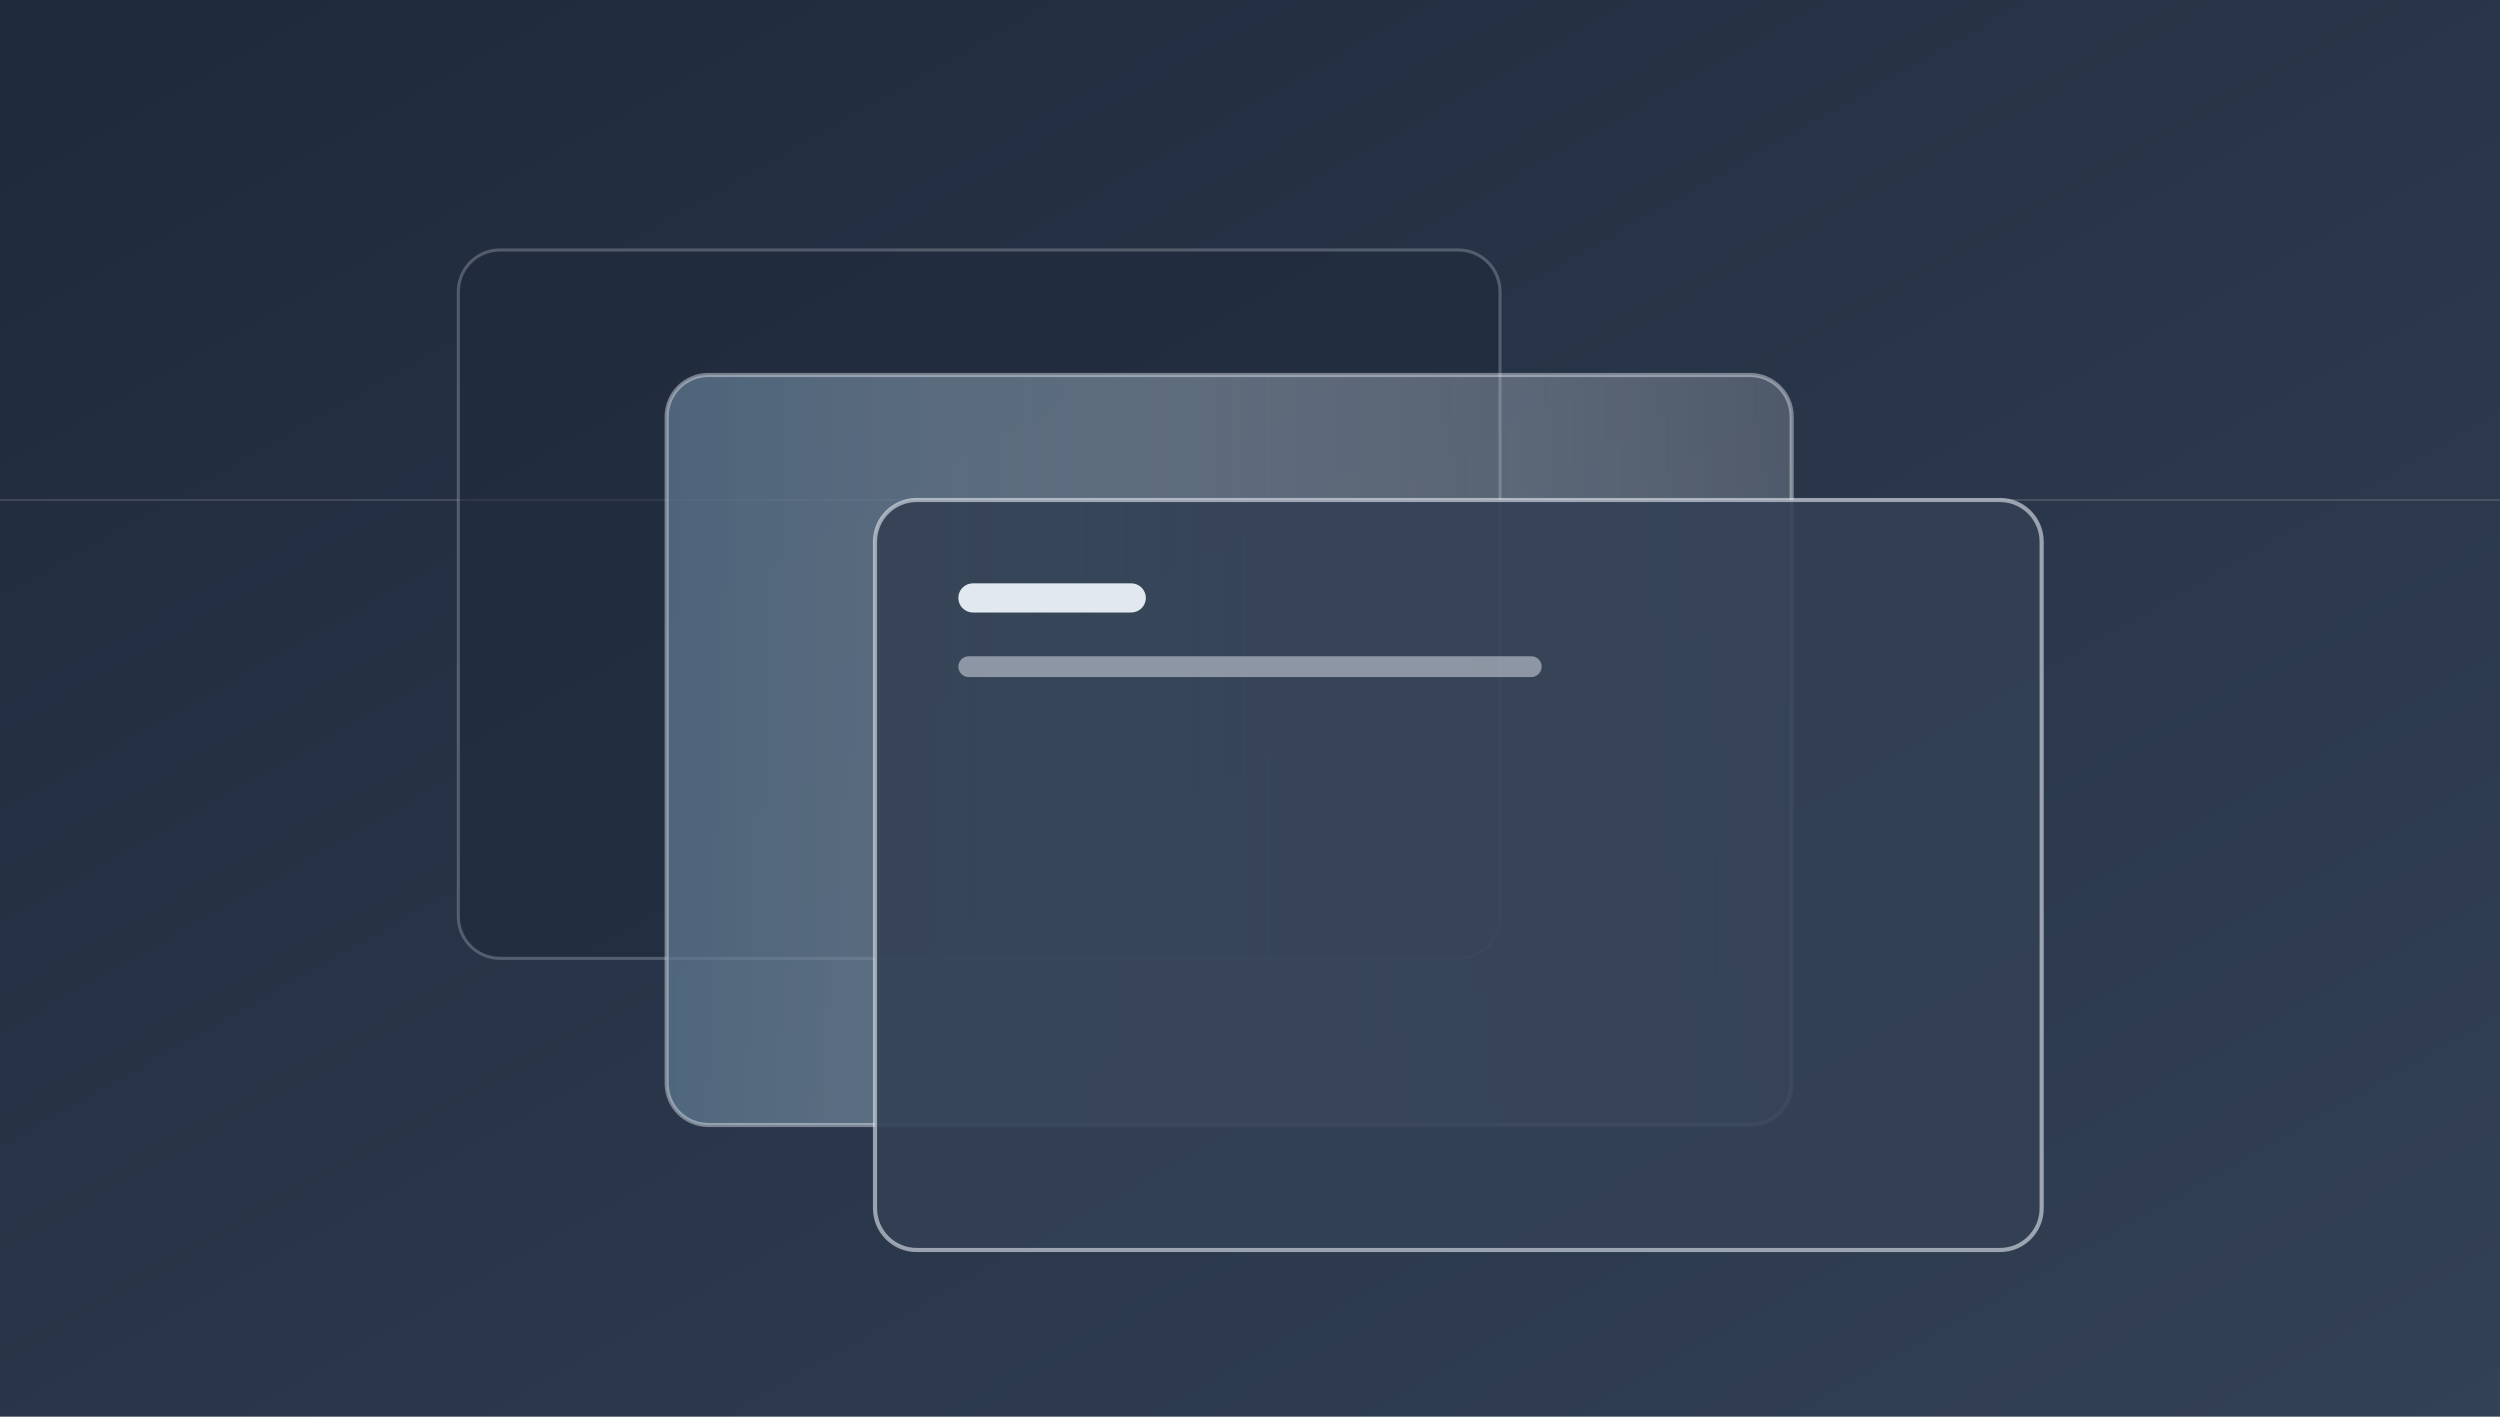
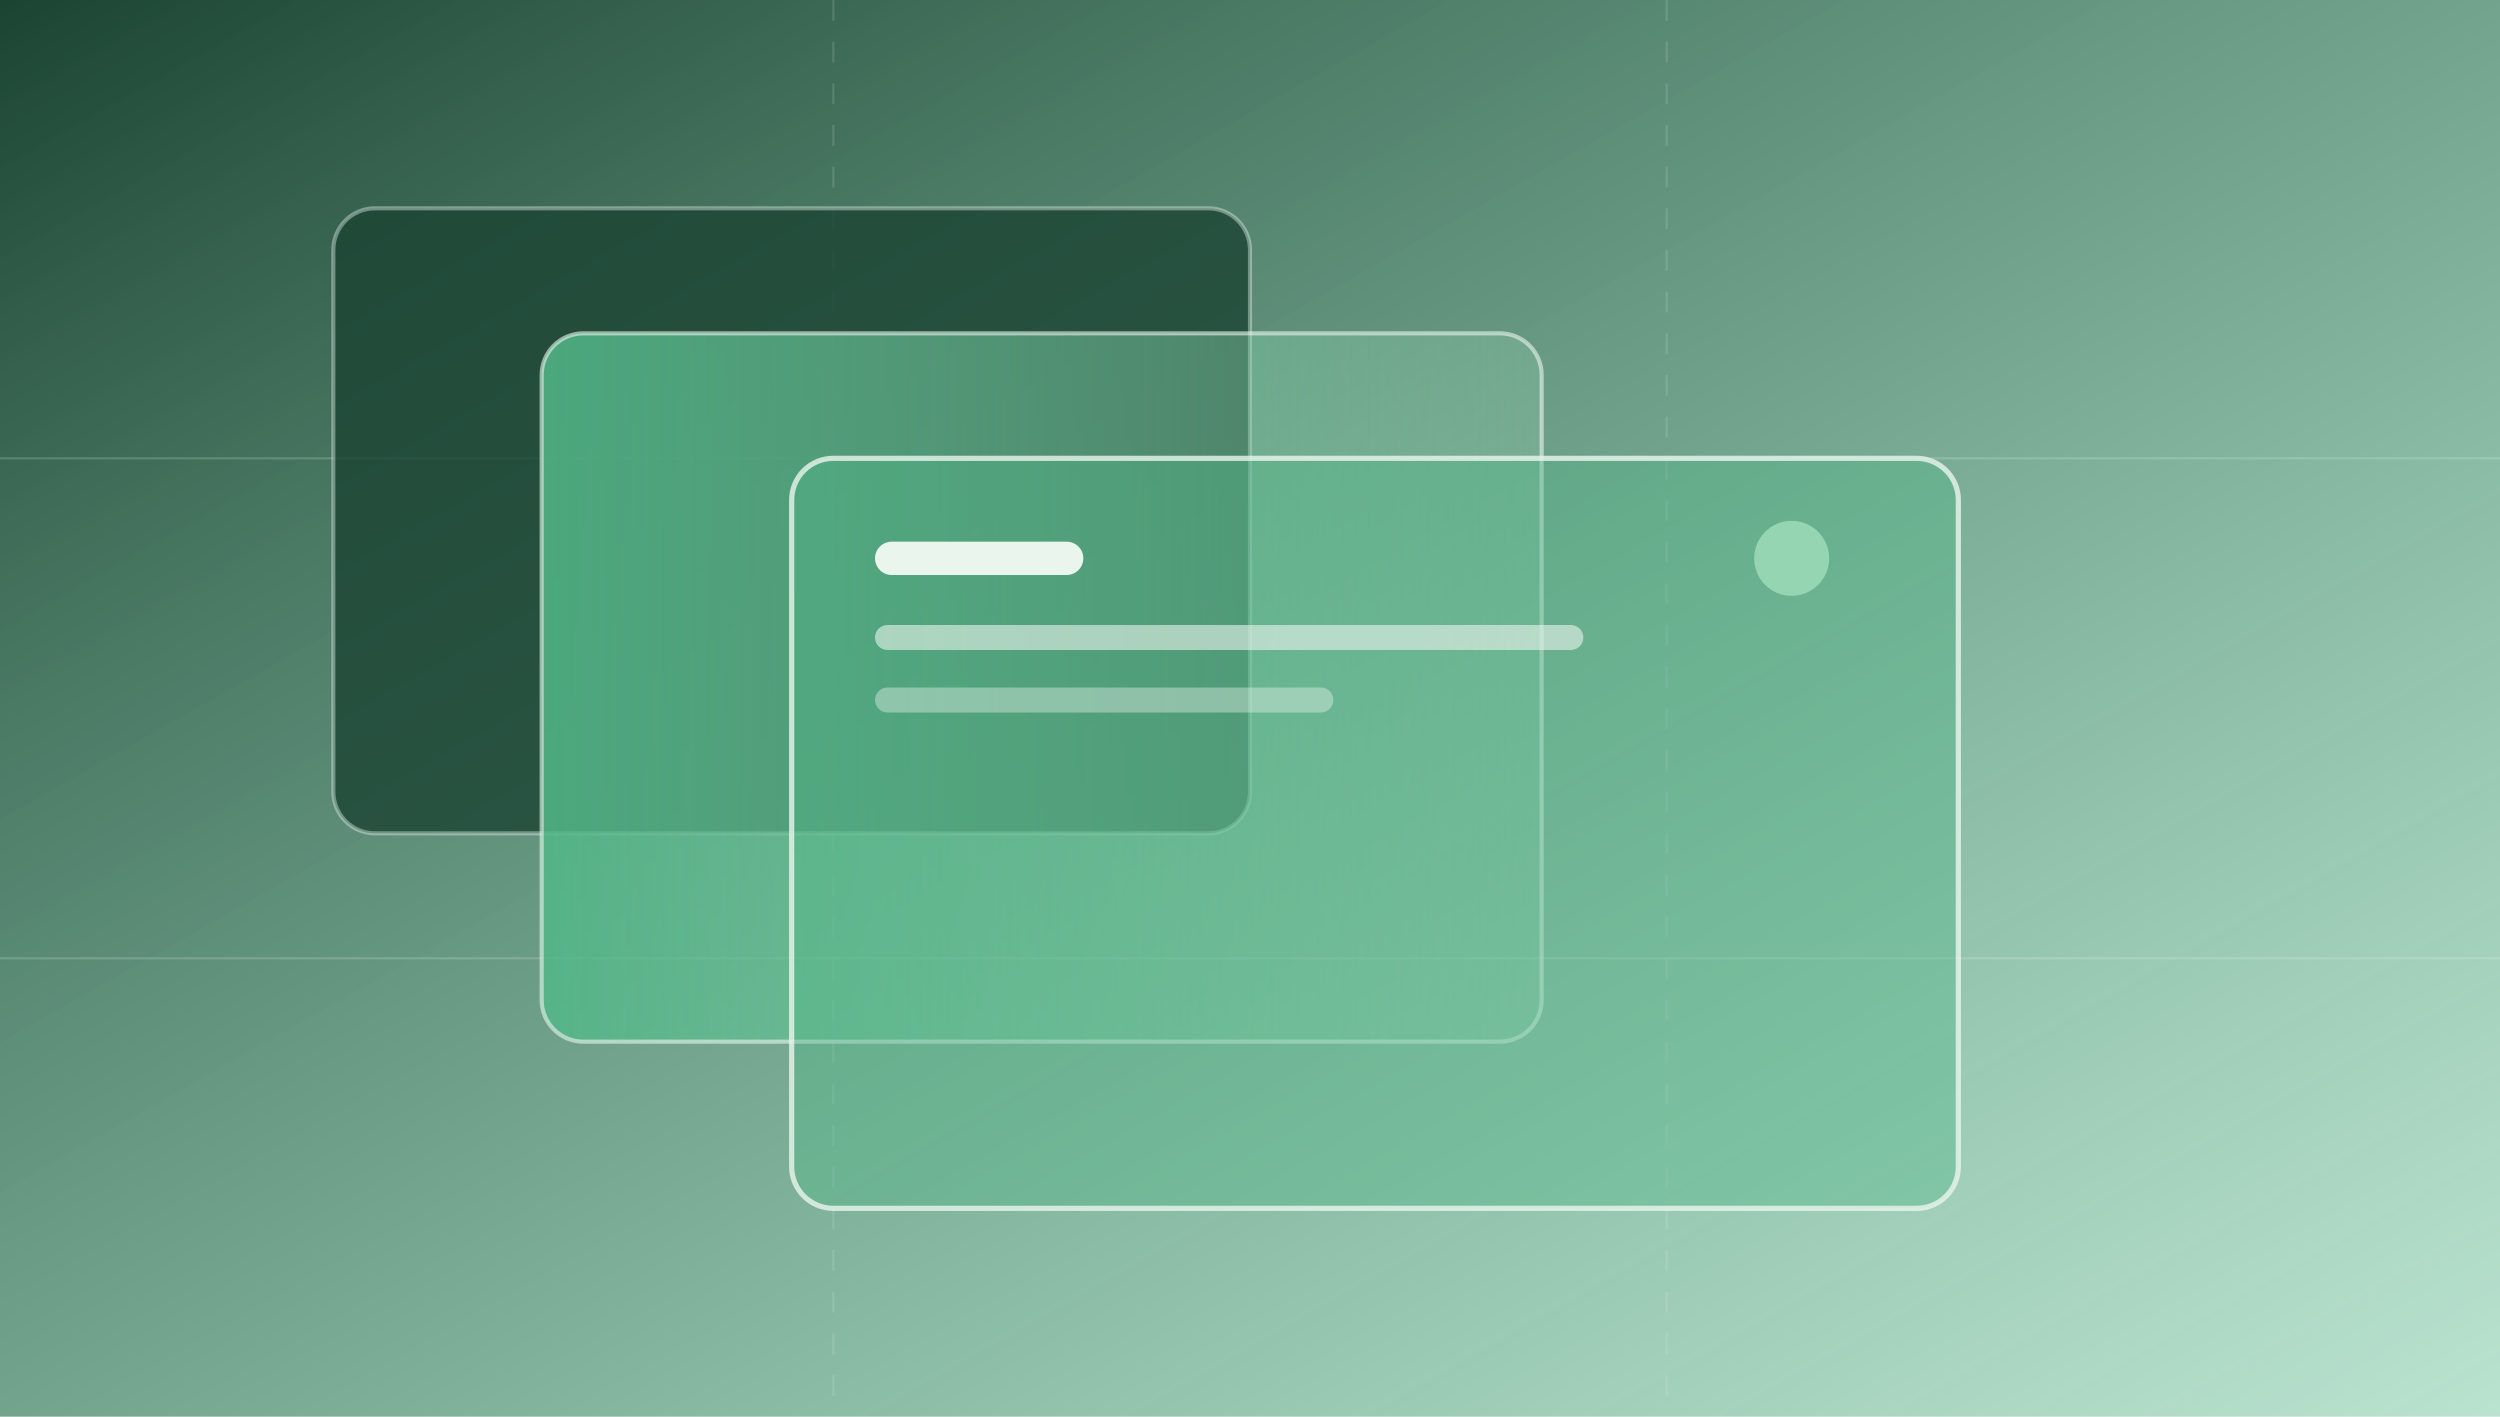
<svg xmlns="http://www.w3.org/2000/svg" viewBox="0 0 1200 680" preserveAspectRatio="xMidYMid slice" width="100%" height="100%">
  <defs>
-     <linearGradient id="gbg" x1="0%" y1="0%" x2="100%" y2="100%">
-       <stop offset="0%" stop-color="#1e293b" />
-       <stop offset="100%" stop-color="#334155" />
+     <linearGradient id="g_resource_2" x1="0%" y1="0%" x2="100%" y2="100%">
+       <stop offset="0%" stop-color="#1b4332" />
+       <stop offset="100%" stop-color="#52b788" stop-opacity="0.4" />
    </linearGradient>
-     <linearGradient id="gm" x1="0%" y1="0%" x2="100%" y2="0%">
-       <stop offset="0%" stop-color="#5c768d" stop-opacity="0.75" />
-       <stop offset="100%" stop-color="#e2e8f0" stop-opacity="0.2" />
-     </linearGradient>
-     <linearGradient id="gs" x1="0%" y1="100%" x2="100%" y2="0%">
-       <stop offset="0%" stop-color="#e2e8f0" stop-opacity="0.35" />
-       <stop offset="100%" stop-color="#5c768d" stop-opacity="0.05" />
+     <linearGradient id="glow_resource_2" x1="0%" y1="0%" x2="100%" y2="0%">
+       <stop offset="0%" stop-color="#52b788" stop-opacity="0.85" />
+       <stop offset="100%" stop-color="#95d5b2" stop-opacity="0.25" />
    </linearGradient>
  </defs>
-   <rect width="1200" height="680" fill="url(#gbg)" />
-   <line x1="0" y1="240" x2="1200" y2="240" stroke="#e2e8f0" stroke-width="1" stroke-opacity="0.15" />
-   <rect x="220" y="120" width="500" height="340" rx="20" fill="#1e293b" fill-opacity="0.5" stroke="#e2e8f0" stroke-width="1.5" stroke-opacity="0.25" />
-   <rect x="320" y="180" width="540" height="360" rx="20" fill="url(#gm)" stroke="#e2e8f0" stroke-width="2" stroke-opacity="0.45" />
-   <rect x="420" y="240" width="560" height="360" rx="20" fill="#334155" fill-opacity="0.9" stroke="#e2e8f0" stroke-width="2" stroke-opacity="0.6" />
-   <rect x="460" y="280" width="90" height="14" rx="7" fill="#e2e8f0" />
-   <rect x="460" y="315" width="280" height="10" rx="5" fill="#e2e8f0" fill-opacity="0.5" />
+   <rect width="1200" height="680" fill="url(#g_resource_2)" />
+   <line x1="0" y1="220" x2="1200" y2="220" stroke="#e9f5ed" stroke-width="1" stroke-opacity="0.2" />
+   <line x1="0" y1="460" x2="1200" y2="460" stroke="#e9f5ed" stroke-width="1" stroke-opacity="0.2" />
+   <line x1="400" y1="0" x2="400" y2="680" stroke="#e9f5ed" stroke-width="1" stroke-opacity="0.15" stroke-dasharray="10 10" />
+   <line x1="800" y1="0" x2="800" y2="680" stroke="#e9f5ed" stroke-width="1" stroke-opacity="0.15" stroke-dasharray="10 10" />
+   <rect x="160" y="100" width="440" height="300" rx="20" fill="#1b4332" fill-opacity="0.8" stroke="#e9f5ed" stroke-width="2" stroke-opacity="0.4" />
+   <rect x="260" y="160" width="480" height="340" rx="20" fill="url(#glow_resource_2)" stroke="#e9f5ed" stroke-width="2" stroke-opacity="0.6" />
+   <rect x="380" y="220" width="560" height="360" rx="20" fill="#52b788" fill-opacity="0.4" stroke="#e9f5ed" stroke-width="2.5" stroke-opacity="0.8" />
+   <rect x="420" y="260" width="100" height="16" rx="8" fill="#e9f5ed" />
+   <rect x="420" y="300" width="340" height="12" rx="6" fill="#e9f5ed" fill-opacity="0.6" />
+   <rect x="420" y="330" width="220" height="12" rx="6" fill="#e9f5ed" fill-opacity="0.4" />
+   <circle cx="860" cy="268" r="18" fill="#95d5b2" />
</svg>
